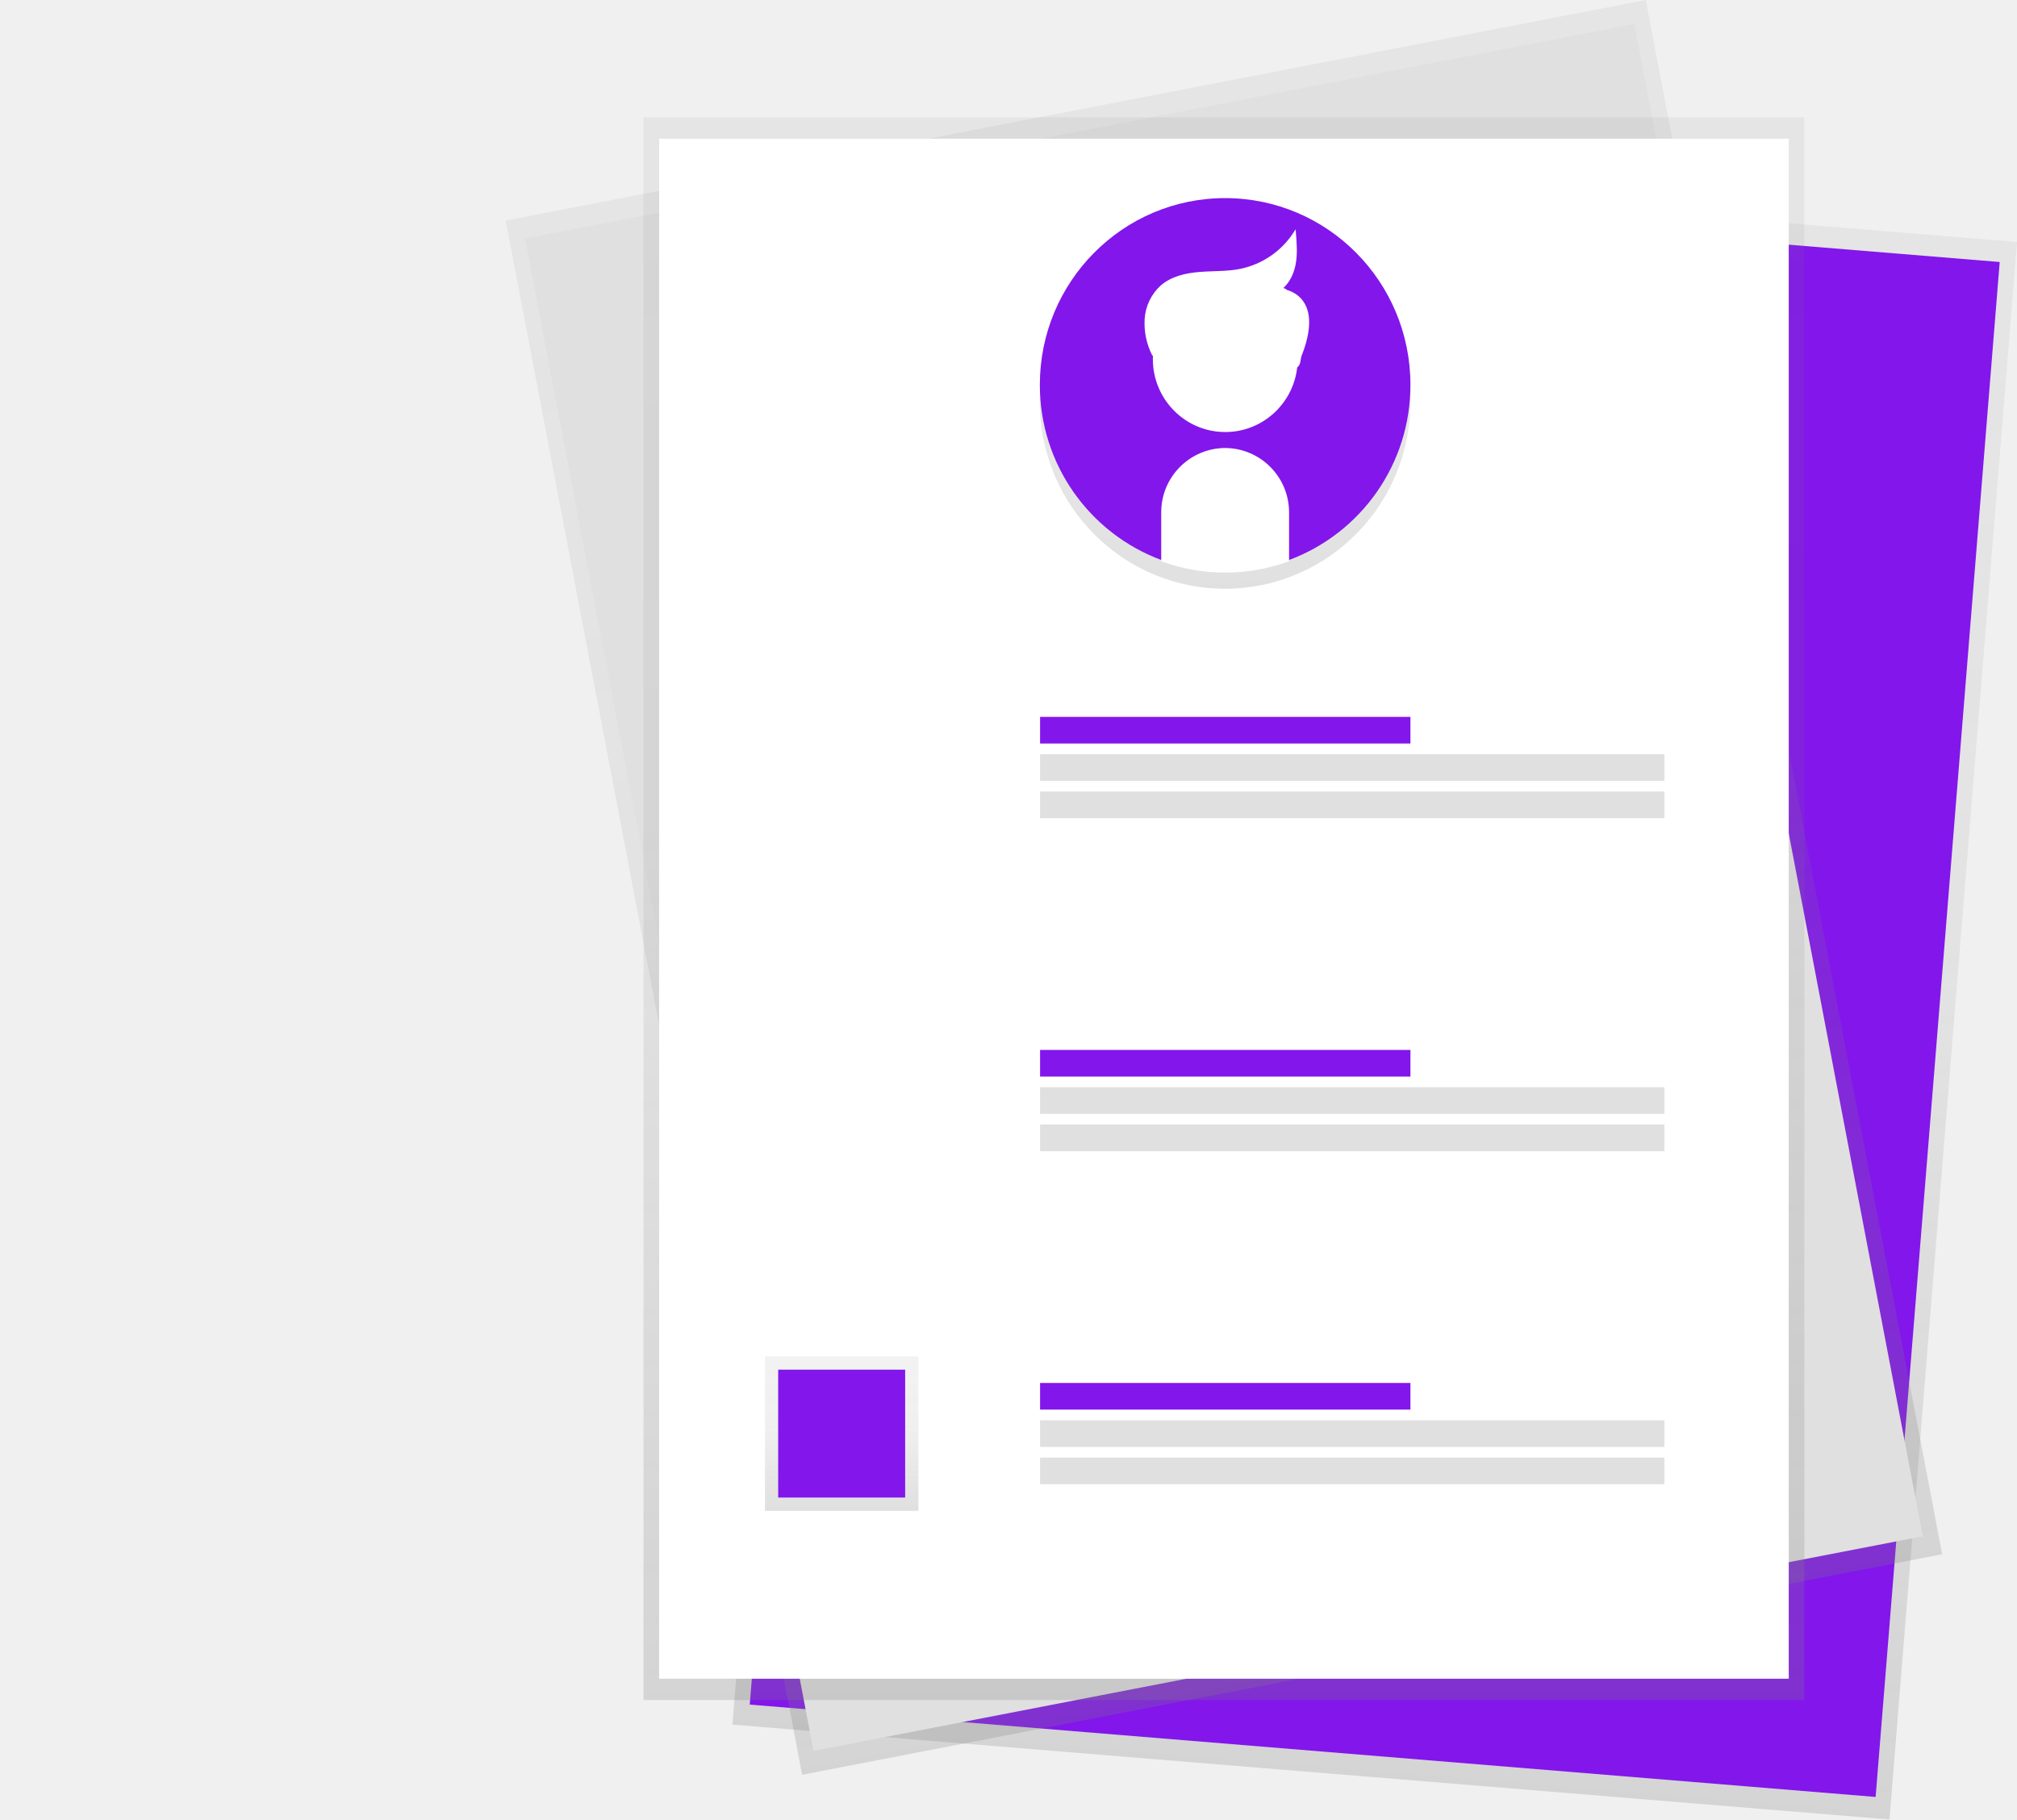
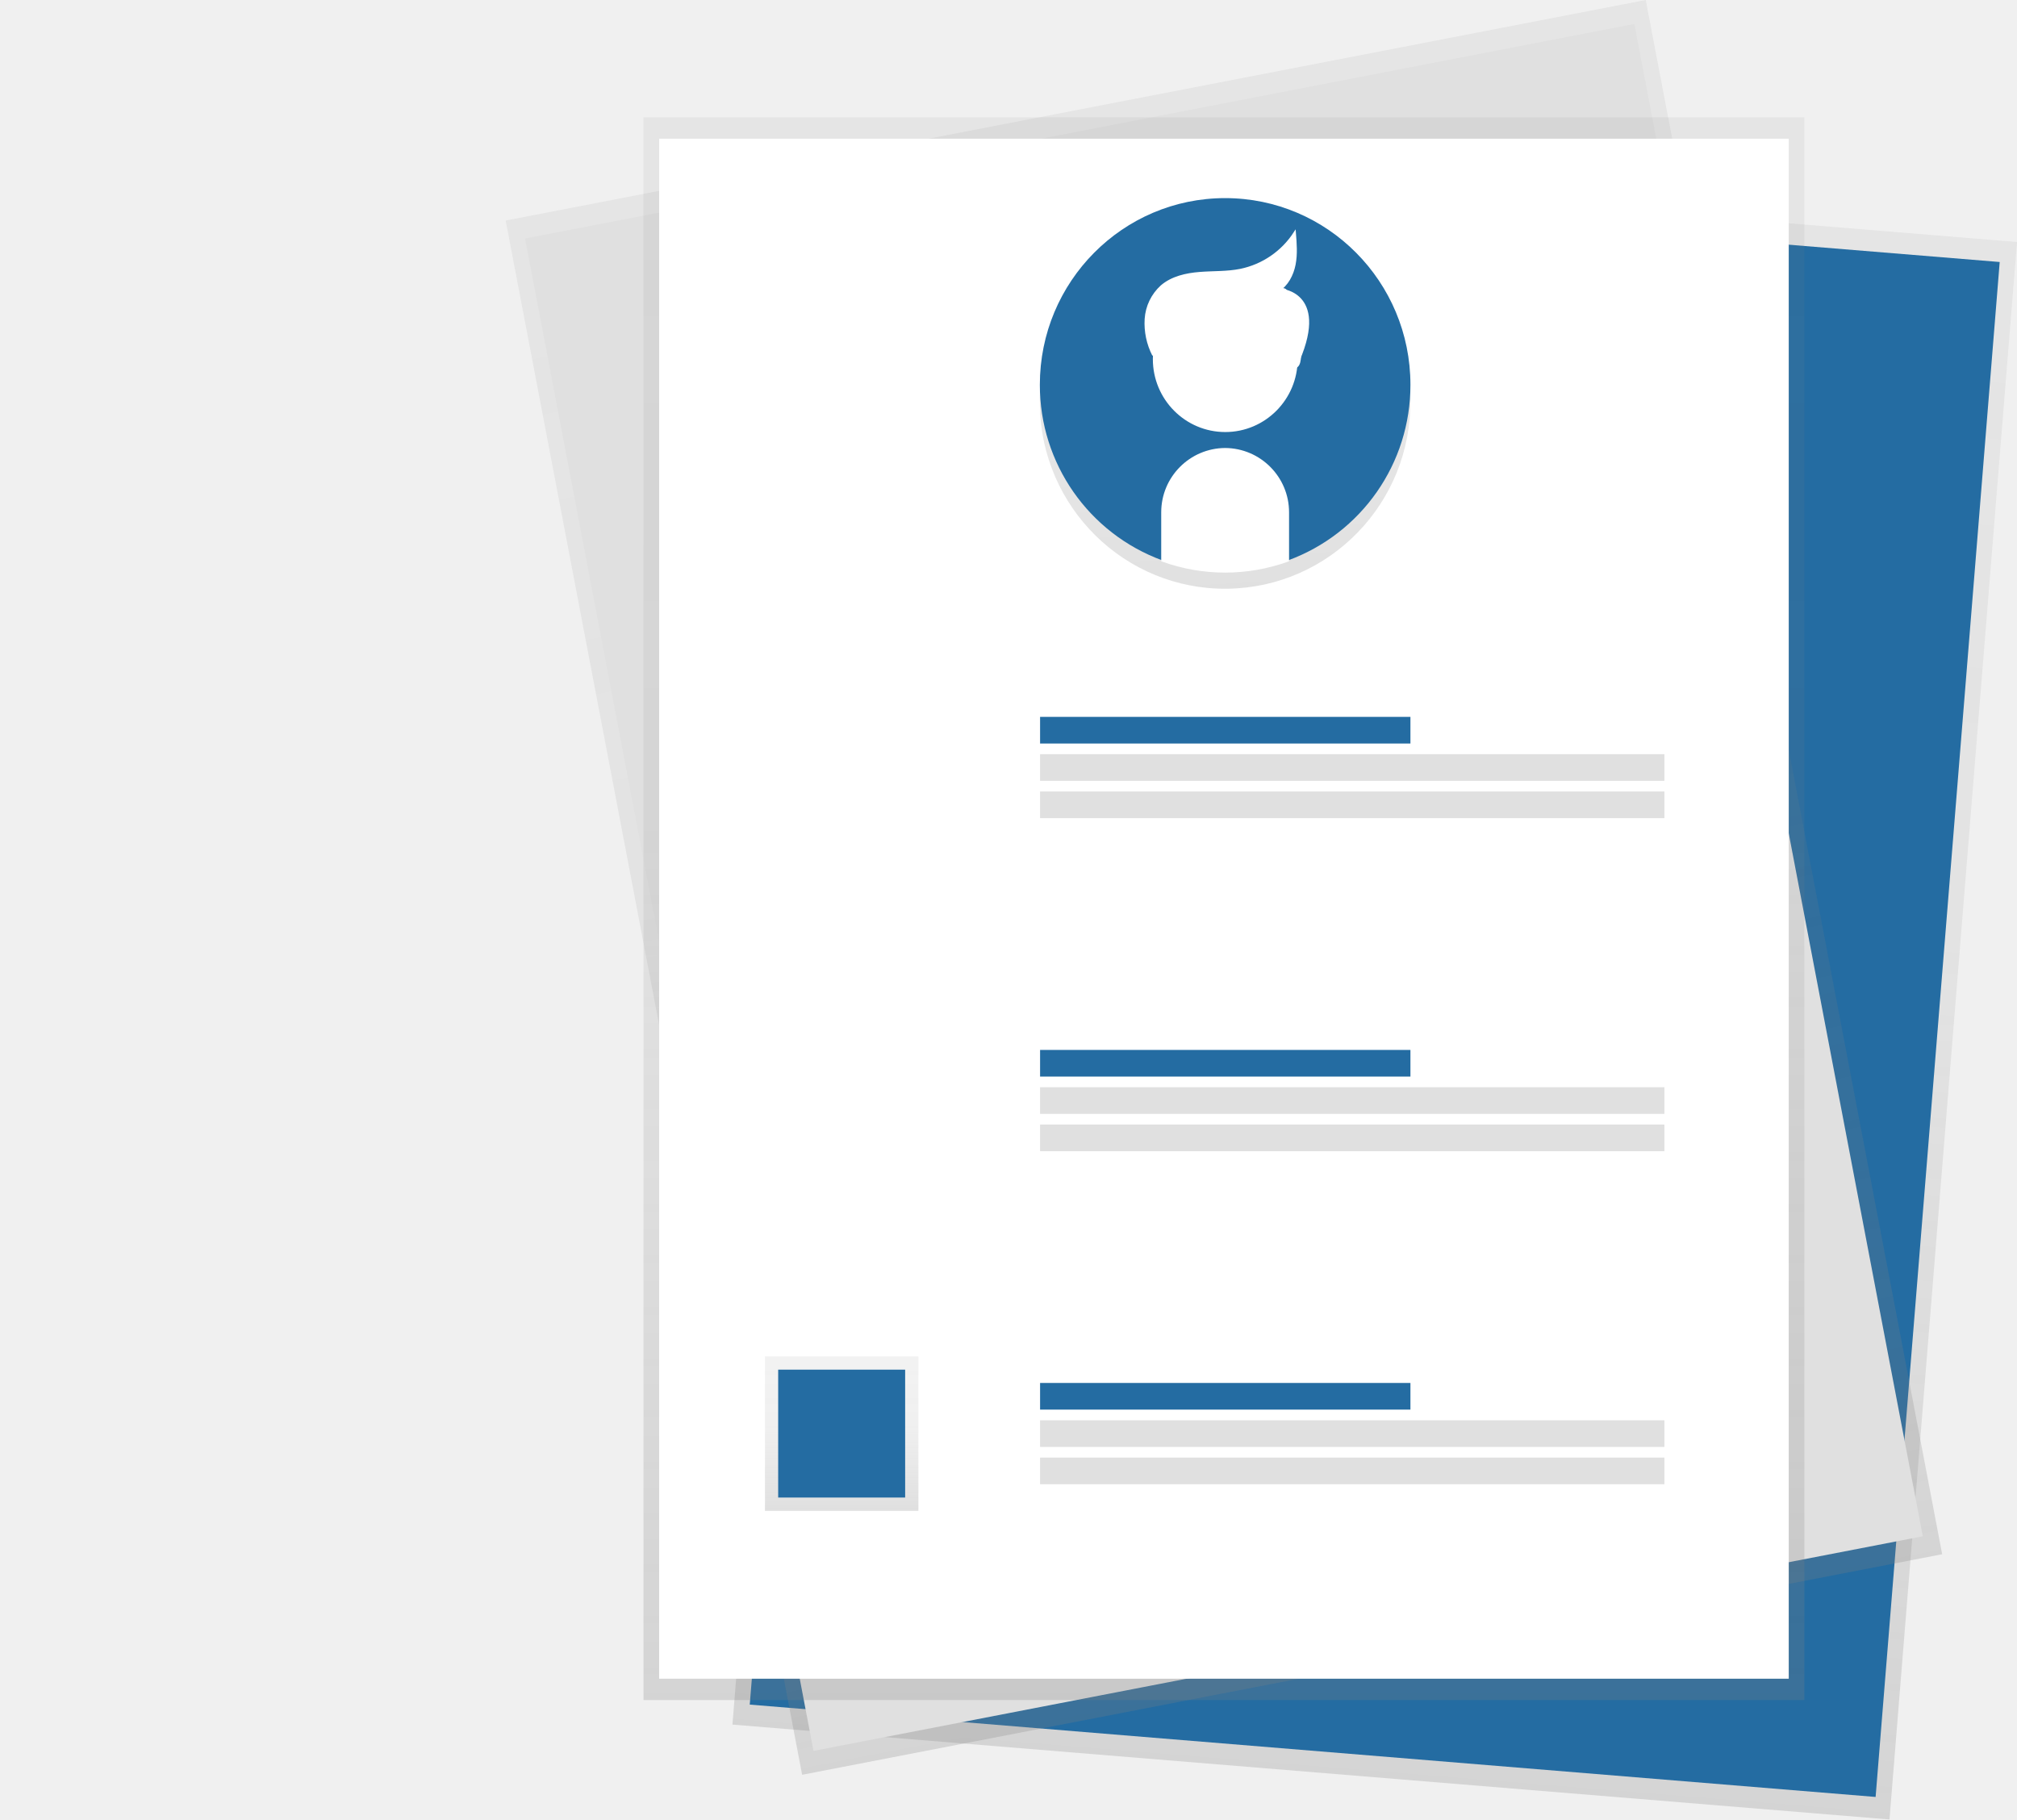
<svg xmlns="http://www.w3.org/2000/svg" xmlns:xlink="http://www.w3.org/1999/xlink" id="062a65d4-6310-416e-8fb8-777315adf84b" data-name="Layer 1" width="100%" height="auto" viewBox="0 0 853.53 770">
  <defs>
    <linearGradient id="7db19e5e-7cc3-41df-8a16-c81cf46c1195" x1="758.38" y1="801.59" x2="758.38" y2="131.56" gradientTransform="translate(-136.27 -110.44) rotate(4.65)" gradientUnits="userSpaceOnUse">
      <stop offset="0" stop-color="gray" stop-opacity="0.25" />
      <stop offset="0.54" stop-color="gray" stop-opacity="0.12" />
      <stop offset="1" stop-color="gray" stop-opacity="0.1" />
    </linearGradient>
    <linearGradient id="87908c47-1c47-4a2f-b745-20cb7009bb75" x1="685.97" y1="797.2" x2="685.97" y2="126.94" gradientTransform="translate(-242.89 51.18) rotate(-10.87)" xlink:href="#7db19e5e-7cc3-41df-8a16-c81cf46c1195" />
    <linearGradient id="f482b758-09b8-4320-b57c-ecd1bdf3658e" x1="517.93" y1="719.46" x2="517.93" y2="49.68" gradientTransform="matrix(1, 0, 0, 1, 0, 0)" xlink:href="#7db19e5e-7cc3-41df-8a16-c81cf46c1195" />
    <linearGradient id="720977dd-28dd-4cd1-b9d4-02f8d793e7ce" x1="553.48" y1="380.79" x2="559.93" y2="535.01" gradientTransform="matrix(-1, 0.01, -0.01, -1, 1253.94, 688.13)" gradientUnits="userSpaceOnUse">
      <stop offset="0" stop-opacity="0.12" />
      <stop offset="0.55" stop-opacity="0.09" />
      <stop offset="1" stop-opacity="0.02" />
    </linearGradient>
    <linearGradient id="e8979000-d63e-4fe0-8af1-0dfdd65d3420" x1="356.17" y1="639.4" x2="356.17" y2="574" gradientTransform="matrix(1, 0, 0, 1, 0, 0)" xlink:href="#7db19e5e-7cc3-41df-8a16-c81cf46c1195" />
    <linearGradient id="3889af47-bc7c-4009-b8ee-af9d60c73d61" x1="296" y1="675.66" x2="296" y2="478.3" gradientTransform="matrix(1, 0, 0, 1, 0, 0)" xlink:href="#7db19e5e-7cc3-41df-8a16-c81cf46c1195" />
  </defs>
  <polygon points="799.57 770 309.95 729.85 363.91 62.28 853.53 102.43 799.57 770" fill="url(#7db19e5e-7cc3-41df-8a16-c81cf46c1195)" />
-   <polygon points="793.7 760.47 317.27 721.39 369.78 71.81 846.21 110.88 793.7 760.47" fill="#8216EB" />
+   <polygon points="793.7 760.47 317.27 721.39 369.78 71.81 846.21 110.88 793.7 760.47" fill="#246ca2" />
  <polygon points="821.86 657.75 339.44 751.09 214 93.34 696.42 0 821.86 657.75" fill="url(#87908c47-1c47-4a2f-b745-20cb7009bb75)" />
  <polygon points="813.67 650.15 344.25 740.98 222.19 100.94 691.61 10.12 813.67 650.15" fill="#e0e0e0" />
  <rect x="272.31" y="49.68" width="491.24" height="669.78" fill="url(#f482b758-09b8-4320-b57c-ecd1bdf3658e)" />
  <rect x="278.93" y="58.7" width="478.01" height="651.73" fill="#fff" />
  <path d="M613.25,236.15c.52,43.61,36.05,78.54,79.35,78s78-36.31,77.46-79.93a79,79,0,0,0-52.75-73.69l.24,20.34A26.73,26.73,0,0,1,691.32,208h0a26.72,26.72,0,0,1-26.87-26.42l-.24-20.34A79,79,0,0,0,613.25,236.15Z" transform="translate(-173.24 -65)" fill="url(#720977dd-28dd-4cd1-b9d4-02f8d793e7ce)" />
-   <path d="M770.09,227.84c0-43.62-35.1-79-78.41-79s-78.41,35.36-78.41,79a79,79,0,0,0,51.86,74.33V281.83a26.72,26.72,0,0,1,26.55-26.74h0a26.72,26.72,0,0,1,26.55,26.74v20.35A79,79,0,0,0,770.09,227.84Z" transform="translate(-173.24 -65)" fill="#8216EB" />
+   <path d="M770.09,227.84c0-43.62-35.1-79-78.41-79s-78.41,35.36-78.41,79a79,79,0,0,0,51.86,74.33V281.83a26.72,26.72,0,0,1,26.55-26.74h0a26.72,26.72,0,0,1,26.55,26.74v20.35A79,79,0,0,0,770.09,227.84Z" transform="translate(-173.24 -65)" fill="#246ca2" />
  <ellipse cx="518.49" cy="151.98" rx="30.14" ry="30.36" fill="#fff" stroke="#fff" stroke-miterlimit="10" />
  <path d="M691.68,255.09h0a26.72,26.72,0,0,0-26.55,26.74v20.35a78.17,78.17,0,0,0,53.1,0V281.83A26.72,26.72,0,0,0,691.68,255.09Z" transform="translate(-173.24 -65)" fill="#fff" stroke="#fff" stroke-miterlimit="10" />
  <path d="M661.33,215.3A29.63,29.63,0,0,1,658.12,200a20.48,20.48,0,0,1,6.68-13.85c4.39-3.77,10.34-5.1,16.09-5.56s11.58-.18,17.24-1.31a36,36,0,0,0,23-15.72c.36,4.45.72,9-.13,13.36s-3.09,8.7-6.87,11c4.58-2.13,4.08,2.87,3.09,5.86,2.27,2.76,7.78,3.22,8.06,6.79s.23,7.26-1.15,10.55.1,9.1-3.44,9.35" transform="translate(-173.24 -65)" fill="#fff" stroke="#fff" stroke-miterlimit="10" />
  <path d="M715.81,187.26s21,1.85,6.06,33.29" transform="translate(-173.24 -65)" fill="#fff" />
  <rect x="323.71" y="574" width="64.93" height="65.4" fill="url(#e8979000-d63e-4fe0-8af1-0dfdd65d3420)" />
-   <rect x="329.3" y="579.64" width="53.73" height="54.12" fill="#8216EB" />
-   <rect x="440.13" y="303.38" width="156.72" height="11.28" fill="#8216EB" />
+   <rect x="329.3" y="579.64" width="53.73" height="54.12" fill="#246ca2" />
+   <rect x="440.13" y="303.38" width="156.72" height="11.28" fill="#246ca2" />
  <rect x="440.13" y="319.17" width="264.19" height="11.28" fill="#e0e0e0" />
  <rect x="440.13" y="334.95" width="264.19" height="11.28" fill="#e0e0e0" />
-   <rect x="440.13" y="444.33" width="156.72" height="11.28" fill="#8216EB" />
+   <rect x="440.13" y="444.33" width="156.72" height="11.28" fill="#246ca2" />
  <rect x="440.13" y="460.11" width="264.19" height="11.28" fill="#e0e0e0" />
  <rect x="440.13" y="475.9" width="264.19" height="11.28" fill="#e0e0e0" />
-   <rect x="440.13" y="585.27" width="156.72" height="11.28" fill="#8216EB" />
+   <rect x="440.13" y="585.27" width="156.72" height="11.28" fill="#246ca2" />
  <rect x="440.13" y="601.06" width="264.19" height="11.28" fill="#e0e0e0" />
  <rect x="440.13" y="616.85" width="264.19" height="11.28" fill="#e0e0e0" />
</svg>
